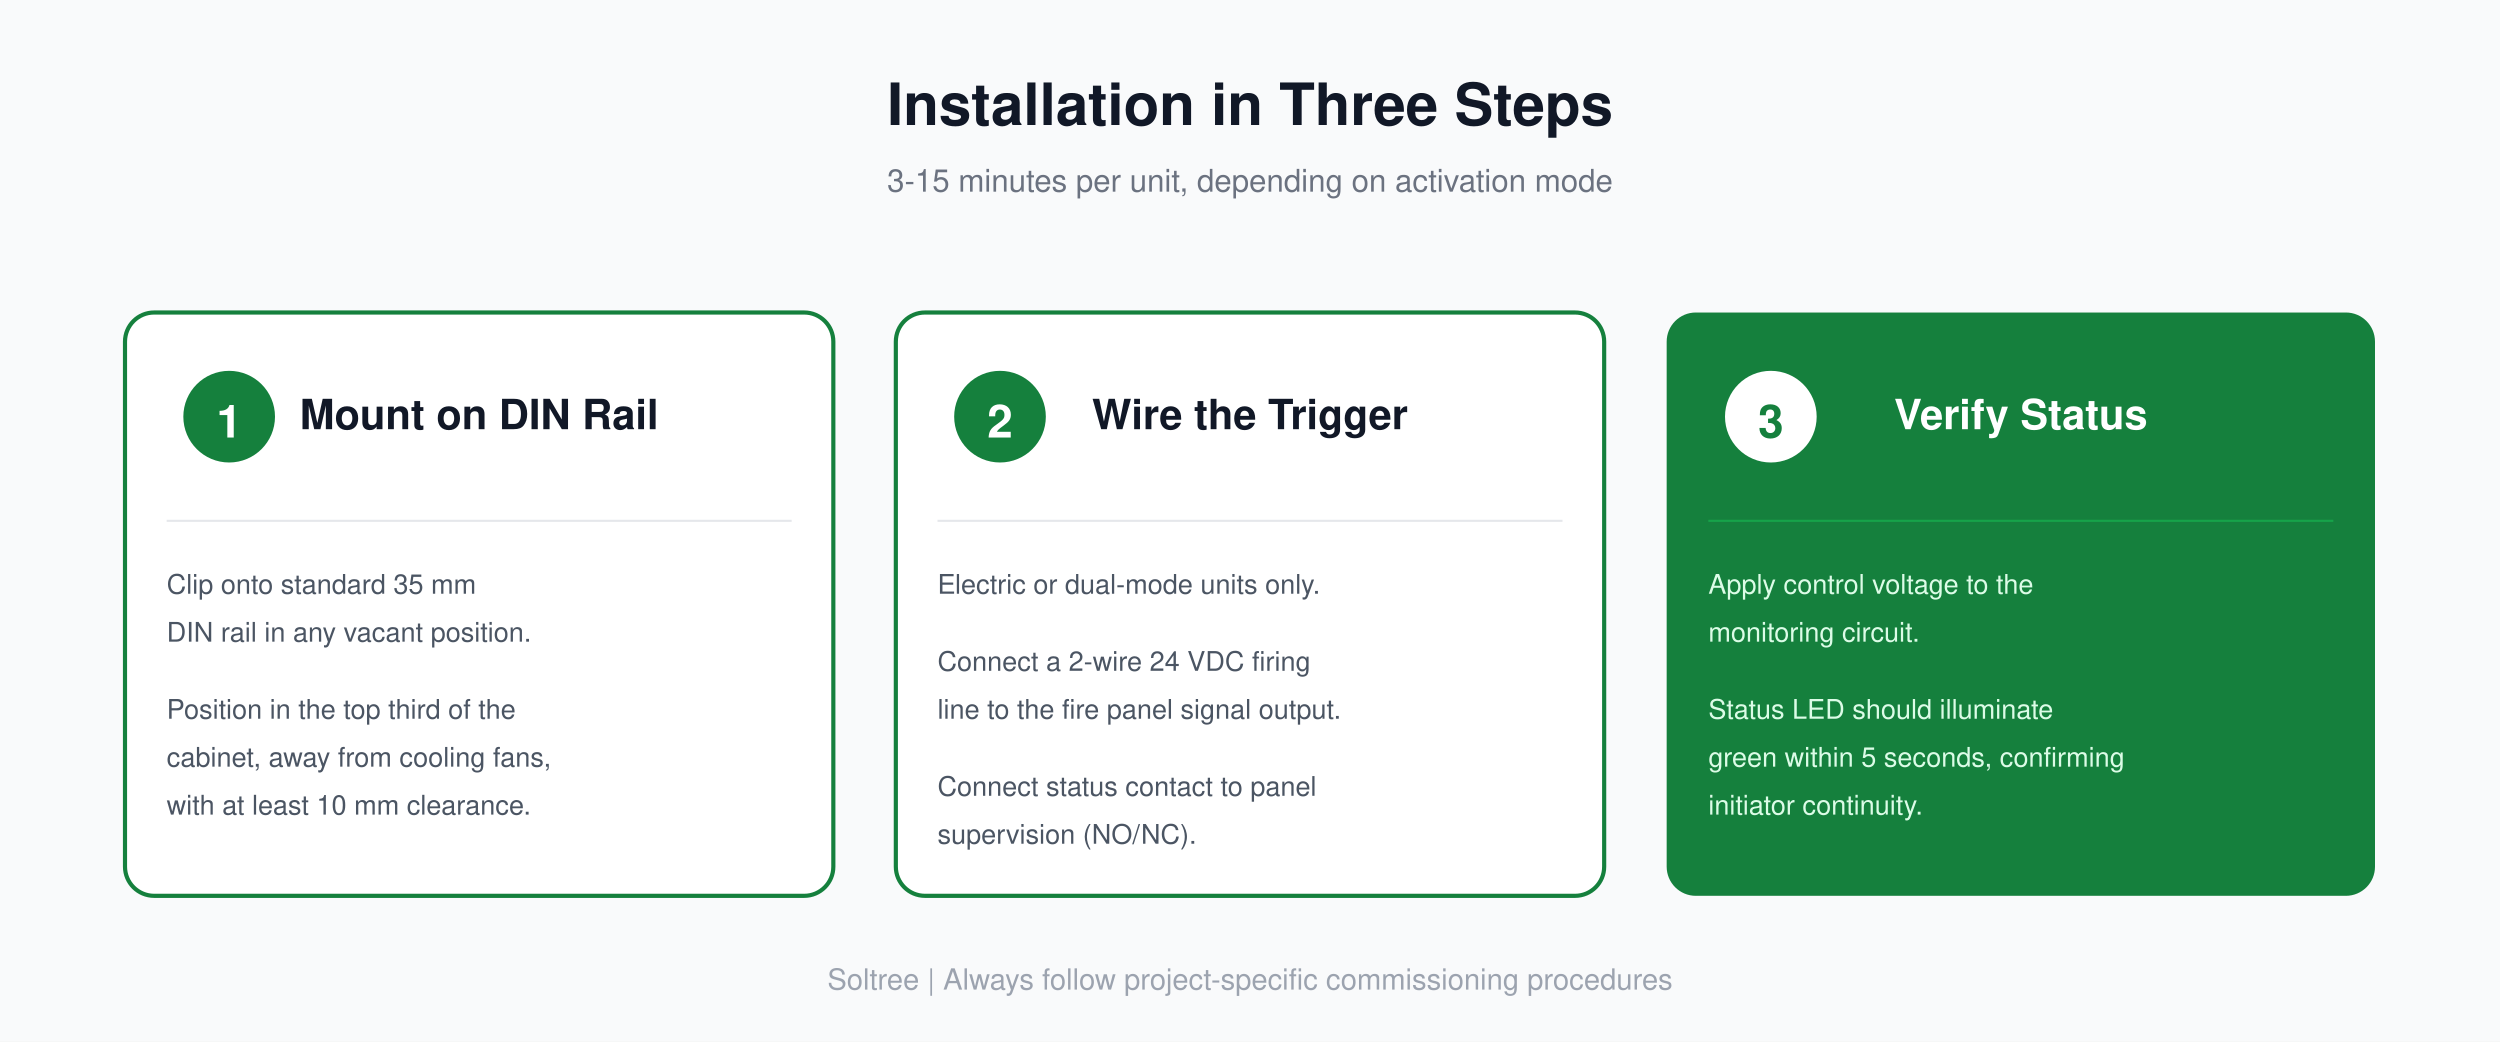
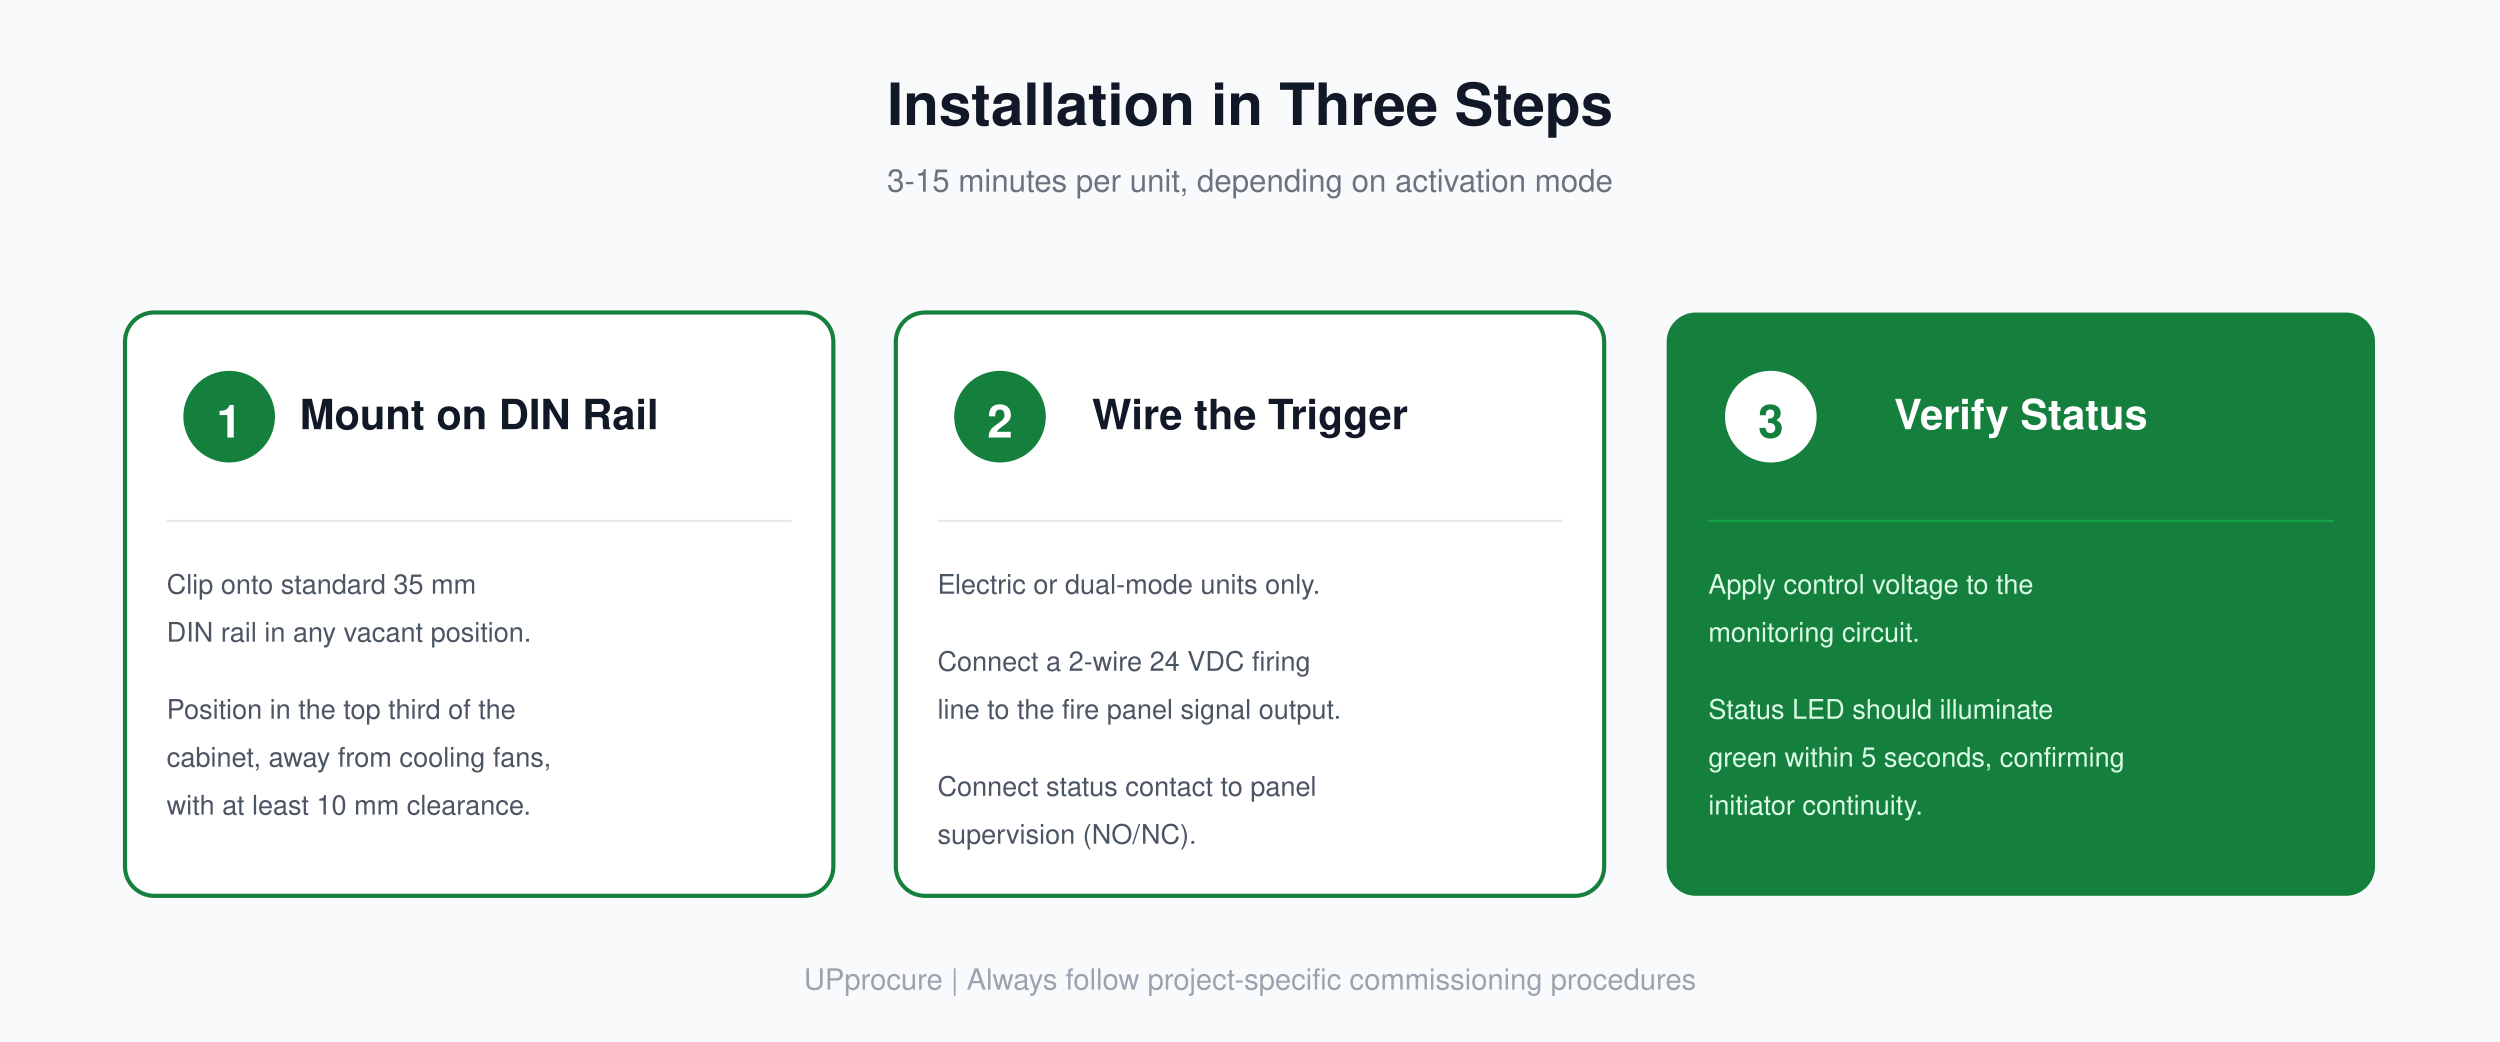
<svg xmlns="http://www.w3.org/2000/svg" viewBox="0 0 1200 500" preserveAspectRatio="xMidYMid meet" font-family="-apple-system, BlinkMacSystemFont, 'Segoe UI', Helvetica, Arial, sans-serif">
  <rect width="1200" height="500" fill="#f9fafb" />
  <text x="600" y="60" text-anchor="middle" font-size="28" font-weight="700" fill="#111827">Installation in Three Steps</text>
  <text x="600" y="92" text-anchor="middle" font-size="15" fill="#6b7280">3-15 minutes per unit, depending on activation mode</text>
  <g transform="translate(60, 150)">
    <rect width="340" height="280" rx="14" fill="#ffffff" stroke="#15803d" stroke-width="2" />
    <circle cx="50" cy="50" r="22" fill="#15803d" />
    <text x="50" y="60" text-anchor="middle" font-size="22" font-weight="800" fill="#ffffff">1</text>
    <text x="170" y="56" text-anchor="middle" font-size="20" font-weight="700" fill="#111827">Mount on DIN Rail</text>
    <line x1="20" y1="100" x2="320" y2="100" stroke="#e5e7eb" />
    <text x="20" y="135" font-size="13" fill="#4b5563">Clip onto standard 35 mm</text>
    <text x="20" y="158" font-size="13" fill="#4b5563">DIN rail in any vacant position.</text>
    <text x="20" y="195" font-size="13" fill="#4b5563">Position in the top third of the</text>
    <text x="20" y="218" font-size="13" fill="#4b5563">cabinet, away from cooling fans,</text>
    <text x="20" y="241" font-size="13" fill="#4b5563">with at least 10 mm clearance.</text>
  </g>
  <g transform="translate(430, 150)">
    <rect width="340" height="280" rx="14" fill="#ffffff" stroke="#15803d" stroke-width="2" />
    <circle cx="50" cy="50" r="22" fill="#15803d" />
    <text x="50" y="60" text-anchor="middle" font-size="22" font-weight="800" fill="#ffffff">2</text>
    <text x="170" y="56" text-anchor="middle" font-size="20" font-weight="700" fill="#111827">Wire the Trigger</text>
    <line x1="20" y1="100" x2="320" y2="100" stroke="#e5e7eb" />
    <text x="20" y="135" font-size="13" fill="#4b5563">Electric or dual-mode units only.</text>
    <text x="20" y="172" font-size="13" fill="#4b5563">Connect a 2-wire 24 VDC firing</text>
    <text x="20" y="195" font-size="13" fill="#4b5563">line to the fire panel signal output.</text>
    <text x="20" y="232" font-size="13" fill="#4b5563">Connect status contact to panel</text>
    <text x="20" y="255" font-size="13" fill="#4b5563">supervision (NO/NC).</text>
  </g>
  <g transform="translate(800, 150)">
    <rect width="340" height="280" rx="14" fill="#15803d" />
    <circle cx="50" cy="50" r="22" fill="#ffffff" />
    <text x="50" y="60" text-anchor="middle" font-size="22" font-weight="800" fill="#15803d">3</text>
    <text x="170" y="56" text-anchor="middle" font-size="20" font-weight="700" fill="#ffffff">Verify Status</text>
    <line x1="20" y1="100" x2="320" y2="100" stroke="#16a34a" />
    <text x="20" y="135" font-size="13" fill="#dcfce7">Apply control voltage to the</text>
    <text x="20" y="158" font-size="13" fill="#dcfce7">monitoring circuit.</text>
    <text x="20" y="195" font-size="13" fill="#dcfce7">Status LED should illuminate</text>
    <text x="20" y="218" font-size="13" fill="#dcfce7">green within 5 seconds, confirming</text>
    <text x="20" y="241" font-size="13" fill="#dcfce7">initiator continuity.</text>
  </g>
-   <text x="600" y="475" text-anchor="middle" font-size="14" fill="#9ca3af">Soltree | Always follow project-specific commissioning procedures</text>
+   <text x="600" y="475" text-anchor="middle" font-size="14" fill="#9ca3af">UPprocure | Always follow project-specific commissioning procedures</text>
</svg>
